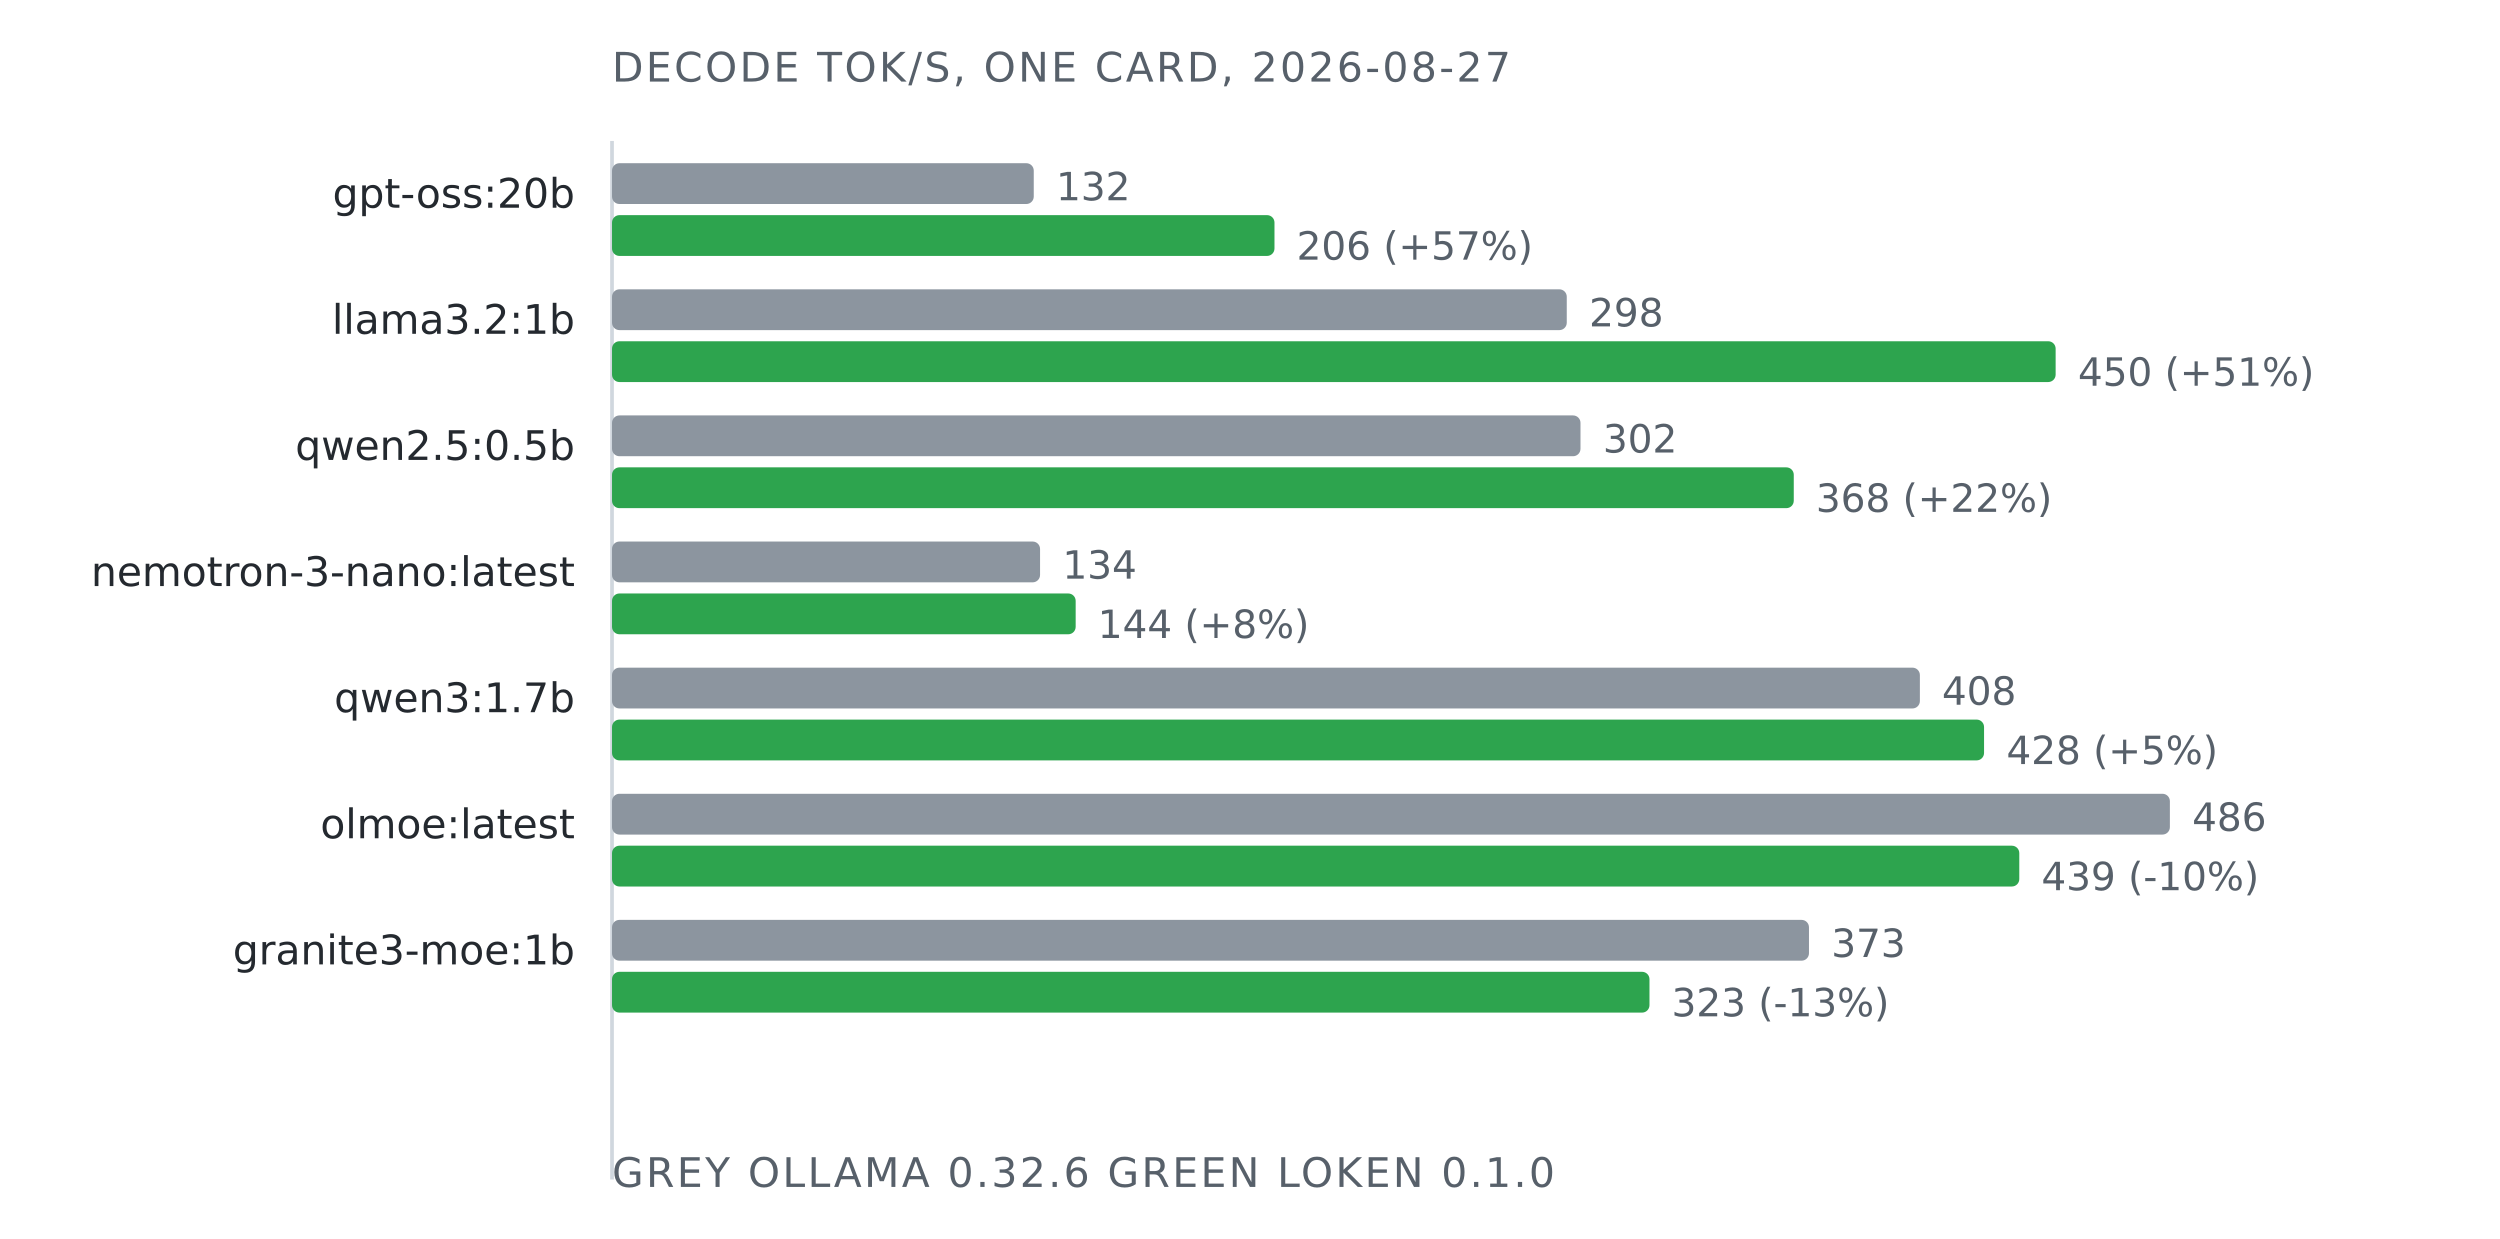
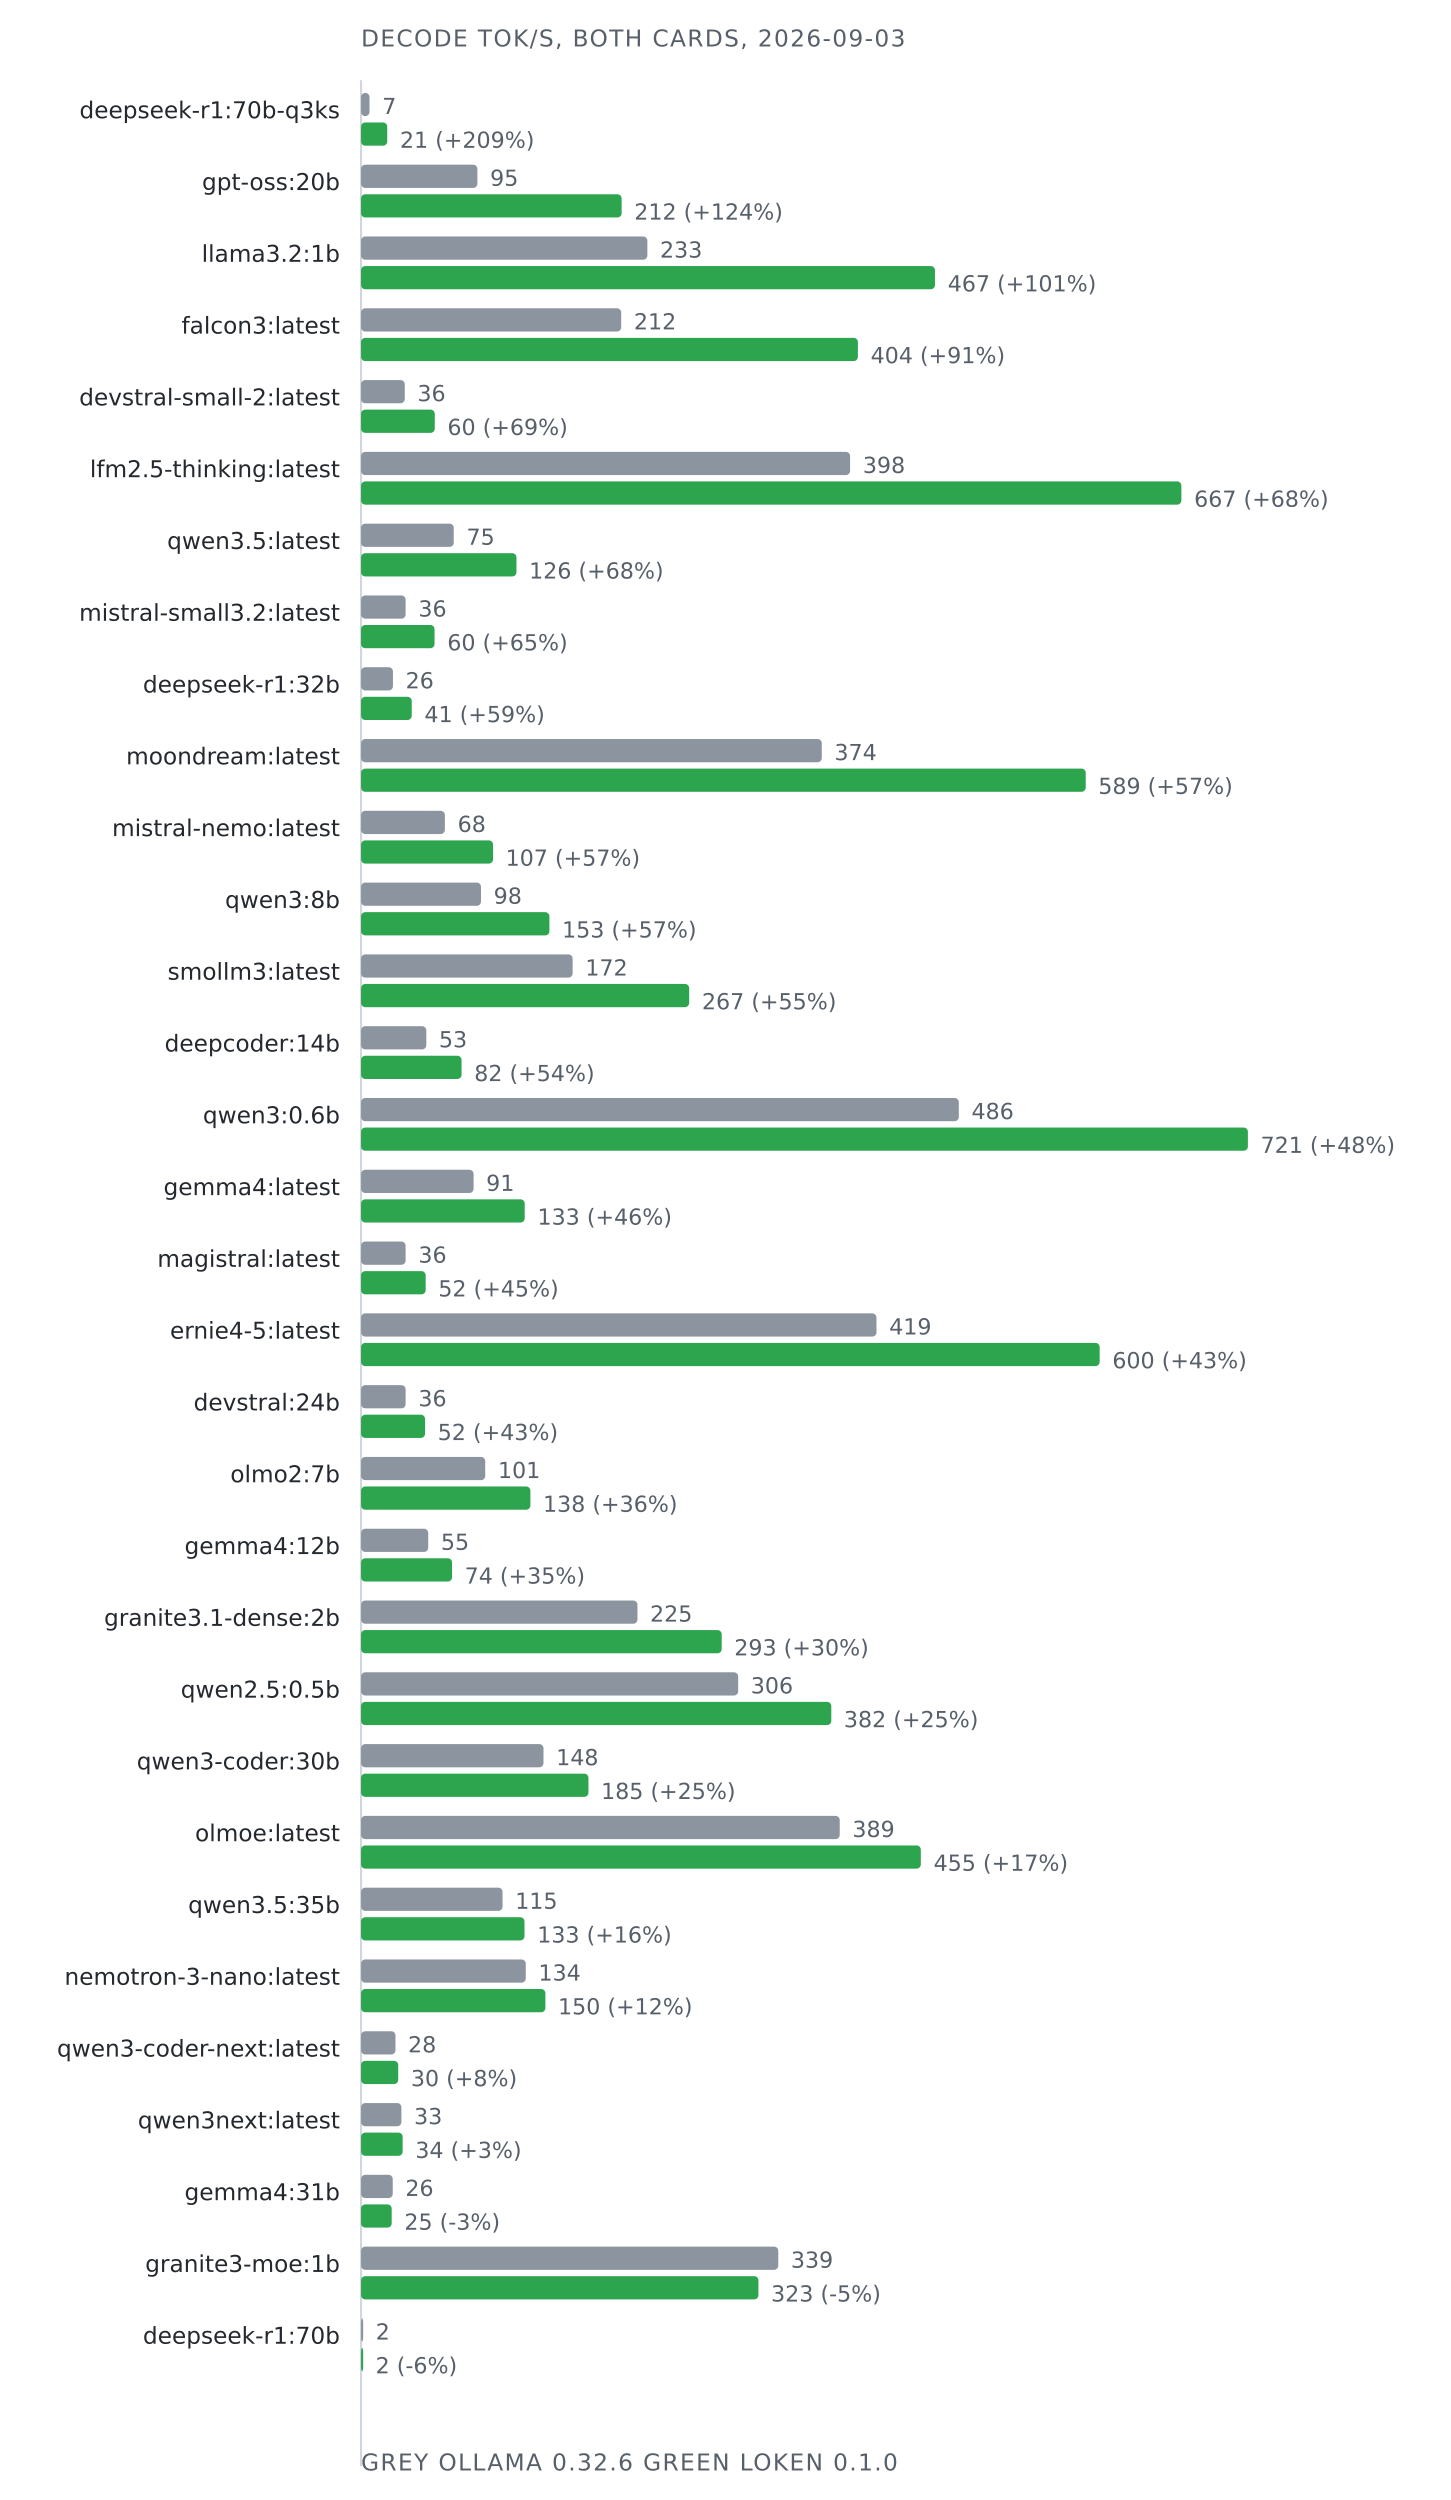
- <svg xmlns="http://www.w3.org/2000/svg" width="674" height="334" viewBox="0 0 674 334" font-family="DejaVu Sans, Liberation Sans, Helvetica, Arial, sans-serif">
+ <svg xmlns="http://www.w3.org/2000/svg" width="687" height="1184" viewBox="0 0 687 1184" font-family="DejaVu Sans, Liberation Sans, Helvetica, Arial, sans-serif">
  <style>.t{fill:#57606a;font-size:10.5px}.m{fill:#24292f;font-size:11px}.h{fill:#57606a;font-size:11px;letter-spacing:.06em}.o{fill:#8c959f}.l{fill:#2da44e}.ax{stroke:#d0d7de;stroke-width:1}@media (prefers-color-scheme:dark){.t,.h{fill:#8b949e}.m{fill:#e6edf3}.o{fill:#6e7681}.l{fill:#3fb950}.ax{stroke:#30363d}}</style>
-   <text class="h" x="165" y="22">DECODE TOK/S, ONE CARD, 2026-08-27</text>
-   <line class="ax" x1="165" y1="38" x2="165" y2="318" />
-   <text class="m" x="155" y="56" text-anchor="end">gpt-oss:20b</text>
-   <rect class="o" x="165" y="44" width="113.7" height="11" rx="2" />
-   <rect class="l" x="165" y="58" width="178.6" height="11" rx="2" />
-   <text class="t" x="284.712" y="54">132</text>
-   <text class="t" x="349.567" y="70">206  (+57%)</text>
-   <text class="m" x="155" y="90" text-anchor="end">llama3.2:1b</text>
-   <rect class="o" x="165" y="78" width="257.4" height="11" rx="2" />
-   <rect class="l" x="165" y="92" width="389.2" height="11" rx="2" />
-   <text class="t" x="428.431" y="88">298</text>
-   <text class="t" x="560.216" y="104">450  (+51%)</text>
-   <text class="m" x="155" y="124" text-anchor="end">qwen2.5:0.5b</text>
-   <rect class="o" x="165" y="112" width="261.1" height="11" rx="2" />
-   <rect class="l" x="165" y="126" width="318.6" height="11" rx="2" />
-   <text class="t" x="432.149" y="122">302</text>
-   <text class="t" x="489.567" y="138">368  (+22%)</text>
-   <text class="m" x="155" y="158" text-anchor="end">nemotron-3-nano:latest</text>
-   <rect class="o" x="165" y="146" width="115.4" height="11" rx="2" />
-   <rect class="l" x="165" y="160" width="125.0" height="11" rx="2" />
-   <text class="t" x="286.442" y="156">134</text>
-   <text class="t" x="295.954" y="172">144  (+8%)</text>
-   <text class="m" x="155" y="192" text-anchor="end">qwen3:1.7b</text>
-   <rect class="o" x="165" y="180" width="352.6" height="11" rx="2" />
-   <rect class="l" x="165" y="194" width="369.9" height="11" rx="2" />
-   <text class="t" x="523.551" y="190">408</text>
-   <text class="t" x="540.932" y="206">428  (+5%)</text>
-   <text class="m" x="155" y="226" text-anchor="end">olmoe:latest</text>
-   <rect class="o" x="165" y="214" width="420.0" height="11" rx="2" />
-   <rect class="l" x="165" y="228" width="379.4" height="11" rx="2" />
-   <text class="t" x="591.0" y="224">486</text>
-   <text class="t" x="550.358" y="240">439  (-10%)</text>
-   <text class="m" x="155" y="260" text-anchor="end">granite3-moe:1b</text>
-   <rect class="o" x="165" y="248" width="322.7" height="11" rx="2" />
-   <rect class="l" x="165" y="262" width="279.7" height="11" rx="2" />
-   <text class="t" x="493.718" y="258">373</text>
-   <text class="t" x="450.654" y="274">323  (-13%)</text>
-   <text class="h" x="165" y="320">GREY OLLAMA 0.32.6   GREEN LOKEN 0.1.0</text>
+   <text class="h" x="171" y="22">DECODE TOK/S, BOTH CARDS, 2026-09-03</text>
+   <line class="ax" x1="171" y1="38" x2="171" y2="1168" />
+   <text class="m" x="161" y="56" text-anchor="end">deepseek-r1:70b-q3ks</text>
+   <rect class="o" x="171" y="44" width="4.0" height="11" rx="2" />
+   <rect class="l" x="171" y="58" width="12.4" height="11" rx="2" />
+   <text class="t" x="181.02" y="54">7</text>
+   <text class="t" x="189.409" y="70">21  (+209%)</text>
+   <text class="m" x="161" y="90" text-anchor="end">gpt-oss:20b</text>
+   <rect class="o" x="171" y="78" width="55.1" height="11" rx="2" />
+   <rect class="l" x="171" y="92" width="123.4" height="11" rx="2" />
+   <text class="t" x="232.114" y="88">95</text>
+   <text class="t" x="300.396" y="104">212  (+124%)</text>
+   <text class="m" x="161" y="124" text-anchor="end">llama3.2:1b</text>
+   <rect class="o" x="171" y="112" width="135.6" height="11" rx="2" />
+   <rect class="l" x="171" y="126" width="271.8" height="11" rx="2" />
+   <text class="t" x="312.572" y="122">233</text>
+   <text class="t" x="448.844" y="138">467  (+101%)</text>
+   <text class="m" x="161" y="158" text-anchor="end">falcon3:latest</text>
+   <rect class="o" x="171" y="146" width="123.2" height="11" rx="2" />
+   <rect class="l" x="171" y="160" width="235.3" height="11" rx="2" />
+   <text class="t" x="300.221" y="156">212</text>
+   <text class="t" x="412.314" y="172">404  (+91%)</text>
+   <text class="m" x="161" y="192" text-anchor="end">devstral-small-2:latest</text>
+   <rect class="o" x="171" y="180" width="20.7" height="11" rx="2" />
+   <rect class="l" x="171" y="194" width="34.9" height="11" rx="2" />
+   <text class="t" x="197.682" y="190">36</text>
+   <text class="t" x="211.898" y="206">60  (+69%)</text>
+   <text class="m" x="161" y="226" text-anchor="end">lfm2.5-thinking:latest</text>
+   <rect class="o" x="171" y="214" width="231.6" height="11" rx="2" />
+   <rect class="l" x="171" y="228" width="388.5" height="11" rx="2" />
+   <text class="t" x="408.644" y="224">398</text>
+   <text class="t" x="565.539" y="240">667  (+68%)</text>
+   <text class="m" x="161" y="260" text-anchor="end">qwen3.5:latest</text>
+   <rect class="o" x="171" y="248" width="43.9" height="11" rx="2" />
+   <rect class="l" x="171" y="262" width="73.6" height="11" rx="2" />
+   <text class="t" x="220.928" y="258">75</text>
+   <text class="t" x="250.583" y="274">126  (+68%)</text>
+   <text class="m" x="161" y="294" text-anchor="end">mistral-small3.2:latest</text>
+   <rect class="o" x="171" y="282" width="21.1" height="11" rx="2" />
+   <rect class="l" x="171" y="296" width="34.8" height="11" rx="2" />
+   <text class="t" x="198.149" y="292">36</text>
+   <text class="t" x="211.84" y="308">60  (+65%)</text>
+   <text class="m" x="161" y="328" text-anchor="end">deepseek-r1:32b</text>
+   <rect class="o" x="171" y="316" width="15.1" height="11" rx="2" />
+   <rect class="l" x="171" y="330" width="24.0" height="11" rx="2" />
+   <text class="t" x="192.089" y="326">26</text>
+   <text class="t" x="201.003" y="342">41  (+59%)</text>
+   <text class="m" x="161" y="362" text-anchor="end">moondream:latest</text>
+   <rect class="o" x="171" y="350" width="218.2" height="11" rx="2" />
+   <rect class="l" x="171" y="364" width="343.2" height="11" rx="2" />
+   <text class="t" x="395.186" y="360">374</text>
+   <text class="t" x="520.154" y="376">589  (+57%)</text>
+   <text class="m" x="161" y="396" text-anchor="end">mistral-nemo:latest</text>
+   <rect class="o" x="171" y="384" width="39.7" height="11" rx="2" />
+   <rect class="l" x="171" y="398" width="62.5" height="11" rx="2" />
+   <text class="t" x="216.734" y="394">68</text>
+   <text class="t" x="239.455" y="410">107  (+57%)</text>
+   <text class="m" x="161" y="430" text-anchor="end">qwen3:8b</text>
+   <rect class="o" x="171" y="418" width="56.8" height="11" rx="2" />
+   <rect class="l" x="171" y="432" width="89.2" height="11" rx="2" />
+   <text class="t" x="233.804" y="428">98</text>
+   <text class="t" x="266.197" y="444">153  (+57%)</text>
+   <text class="m" x="161" y="464" text-anchor="end">smollm3:latest</text>
+   <rect class="o" x="171" y="452" width="100.2" height="11" rx="2" />
+   <rect class="l" x="171" y="466" width="155.4" height="11" rx="2" />
+   <text class="t" x="277.208" y="462">172</text>
+   <text class="t" x="332.439" y="478">267  (+55%)</text>
+   <text class="m" x="161" y="498" text-anchor="end">deepcoder:14b</text>
+   <rect class="o" x="171" y="486" width="30.9" height="11" rx="2" />
+   <rect class="l" x="171" y="500" width="47.6" height="11" rx="2" />
+   <text class="t" x="207.878" y="496">53</text>
+   <text class="t" x="224.599" y="512">82  (+54%)</text>
+   <text class="m" x="161" y="532" text-anchor="end">qwen3:0.6b</text>
+   <rect class="o" x="171" y="520" width="283.1" height="11" rx="2" />
+   <rect class="l" x="171" y="534" width="420.0" height="11" rx="2" />
+   <text class="t" x="460.088" y="530">486</text>
+   <text class="t" x="597.0" y="546">721  (+48%)</text>
+   <text class="m" x="161" y="566" text-anchor="end">gemma4:latest</text>
+   <rect class="o" x="171" y="554" width="53.3" height="11" rx="2" />
+   <rect class="l" x="171" y="568" width="77.5" height="11" rx="2" />
+   <text class="t" x="230.25" y="564">91</text>
+   <text class="t" x="254.545" y="580">133  (+46%)</text>
+   <text class="m" x="161" y="600" text-anchor="end">magistral:latest</text>
+   <rect class="o" x="171" y="588" width="21.1" height="11" rx="2" />
+   <rect class="l" x="171" y="602" width="30.6" height="11" rx="2" />
+   <text class="t" x="198.149" y="598">36</text>
+   <text class="t" x="207.587" y="614">52  (+45%)</text>
+   <text class="m" x="161" y="634" text-anchor="end">ernie4-5:latest</text>
+   <rect class="o" x="171" y="622" width="244.1" height="11" rx="2" />
+   <rect class="l" x="171" y="636" width="349.8" height="11" rx="2" />
+   <text class="t" x="421.112" y="632">419</text>
+   <text class="t" x="526.796" y="648">600  (+43%)</text>
+   <text class="m" x="161" y="668" text-anchor="end">devstral:24b</text>
+   <rect class="o" x="171" y="656" width="21.1" height="11" rx="2" />
+   <rect class="l" x="171" y="670" width="30.3" height="11" rx="2" />
+   <text class="t" x="198.149" y="666">36</text>
+   <text class="t" x="207.295" y="682">52  (+43%)</text>
+   <text class="m" x="161" y="702" text-anchor="end">olmo2:7b</text>
+   <rect class="o" x="171" y="690" width="58.8" height="11" rx="2" />
+   <rect class="l" x="171" y="704" width="80.2" height="11" rx="2" />
+   <text class="t" x="235.843" y="700">101</text>
+   <text class="t" x="257.166" y="716">138  (+36%)</text>
+   <text class="m" x="161" y="736" text-anchor="end">gemma4:12b</text>
+   <rect class="o" x="171" y="724" width="31.8" height="11" rx="2" />
+   <rect class="l" x="171" y="738" width="43.1" height="11" rx="2" />
+   <text class="t" x="208.81" y="734">55</text>
+   <text class="t" x="220.055" y="750">74  (+35%)</text>
+   <text class="m" x="161" y="770" text-anchor="end">granite3.1-dense:2b</text>
+   <rect class="o" x="171" y="758" width="130.9" height="11" rx="2" />
+   <rect class="l" x="171" y="772" width="170.8" height="11" rx="2" />
+   <text class="t" x="307.853" y="768">225</text>
+   <text class="t" x="347.762" y="784">293  (+30%)</text>
+   <text class="m" x="161" y="804" text-anchor="end">qwen2.5:0.5b</text>
+   <rect class="o" x="171" y="792" width="178.6" height="11" rx="2" />
+   <rect class="l" x="171" y="806" width="222.7" height="11" rx="2" />
+   <text class="t" x="355.568" y="802">306</text>
+   <text class="t" x="399.672" y="818">382  (+25%)</text>
+   <text class="m" x="161" y="838" text-anchor="end">qwen3-coder:30b</text>
+   <rect class="o" x="171" y="826" width="86.4" height="11" rx="2" />
+   <rect class="l" x="171" y="840" width="107.7" height="11" rx="2" />
+   <text class="t" x="263.4" y="836">148</text>
+   <text class="t" x="284.665" y="852">185  (+25%)</text>
+   <text class="m" x="161" y="872" text-anchor="end">olmoe:latest</text>
+   <rect class="o" x="171" y="860" width="226.7" height="11" rx="2" />
+   <rect class="l" x="171" y="874" width="265.1" height="11" rx="2" />
+   <text class="t" x="403.692" y="870">389</text>
+   <text class="t" x="442.144" y="886">455  (+17%)</text>
+   <text class="m" x="161" y="906" text-anchor="end">qwen3.5:35b</text>
+   <rect class="o" x="171" y="894" width="67.0" height="11" rx="2" />
+   <rect class="l" x="171" y="908" width="77.4" height="11" rx="2" />
+   <text class="t" x="244" y="904">115</text>
+   <text class="t" x="254.428" y="920">133  (+16%)</text>
+   <text class="m" x="161" y="940" text-anchor="end">nemotron-3-nano:latest</text>
+   <rect class="o" x="171" y="928" width="78.0" height="11" rx="2" />
+   <rect class="l" x="171" y="942" width="87.3" height="11" rx="2" />
+   <text class="t" x="255.011" y="938">134</text>
+   <text class="t" x="264.274" y="954">150  (+12%)</text>
+   <text class="m" x="161" y="974" text-anchor="end">qwen3-coder-next:latest</text>
+   <rect class="o" x="171" y="962" width="16.3" height="11" rx="2" />
+   <rect class="l" x="171" y="976" width="17.6" height="11" rx="2" />
+   <text class="t" x="193.255" y="972">28</text>
+   <text class="t" x="194.595" y="988">30  (+8%)</text>
+   <text class="m" x="161" y="1008" text-anchor="end">qwen3next:latest</text>
+   <rect class="o" x="171" y="996" width="19.1" height="11" rx="2" />
+   <rect class="l" x="171" y="1010" width="19.7" height="11" rx="2" />
+   <text class="t" x="196.109" y="1006">33</text>
+   <text class="t" x="196.692" y="1022">34  (+3%)</text>
+   <text class="m" x="161" y="1042" text-anchor="end">gemma4:31b</text>
+   <rect class="o" x="171" y="1030" width="15.0" height="11" rx="2" />
+   <rect class="l" x="171" y="1044" width="14.5" height="11" rx="2" />
+   <text class="t" x="191.973" y="1040">26</text>
+   <text class="t" x="191.507" y="1056">25  (-3%)</text>
+   <text class="m" x="161" y="1076" text-anchor="end">granite3-moe:1b</text>
+   <rect class="o" x="171" y="1064" width="197.6" height="11" rx="2" />
+   <rect class="l" x="171" y="1078" width="188.2" height="11" rx="2" />
+   <text class="t" x="374.561" y="1074">339</text>
+   <text class="t" x="365.181" y="1090">323  (-5%)</text>
+   <text class="m" x="161" y="1110" text-anchor="end">deepseek-r1:70b</text>
+   <rect class="o" x="171" y="1098" width="1.0" height="11" rx="2" />
+   <rect class="l" x="171" y="1112" width="1.0" height="11" rx="2" />
+   <text class="t" x="177.932" y="1108">2</text>
+   <text class="t" x="177.874" y="1124">2  (-6%)</text>
+   <text class="h" x="171" y="1170">GREY OLLAMA 0.32.6   GREEN LOKEN 0.1.0</text>
</svg>
